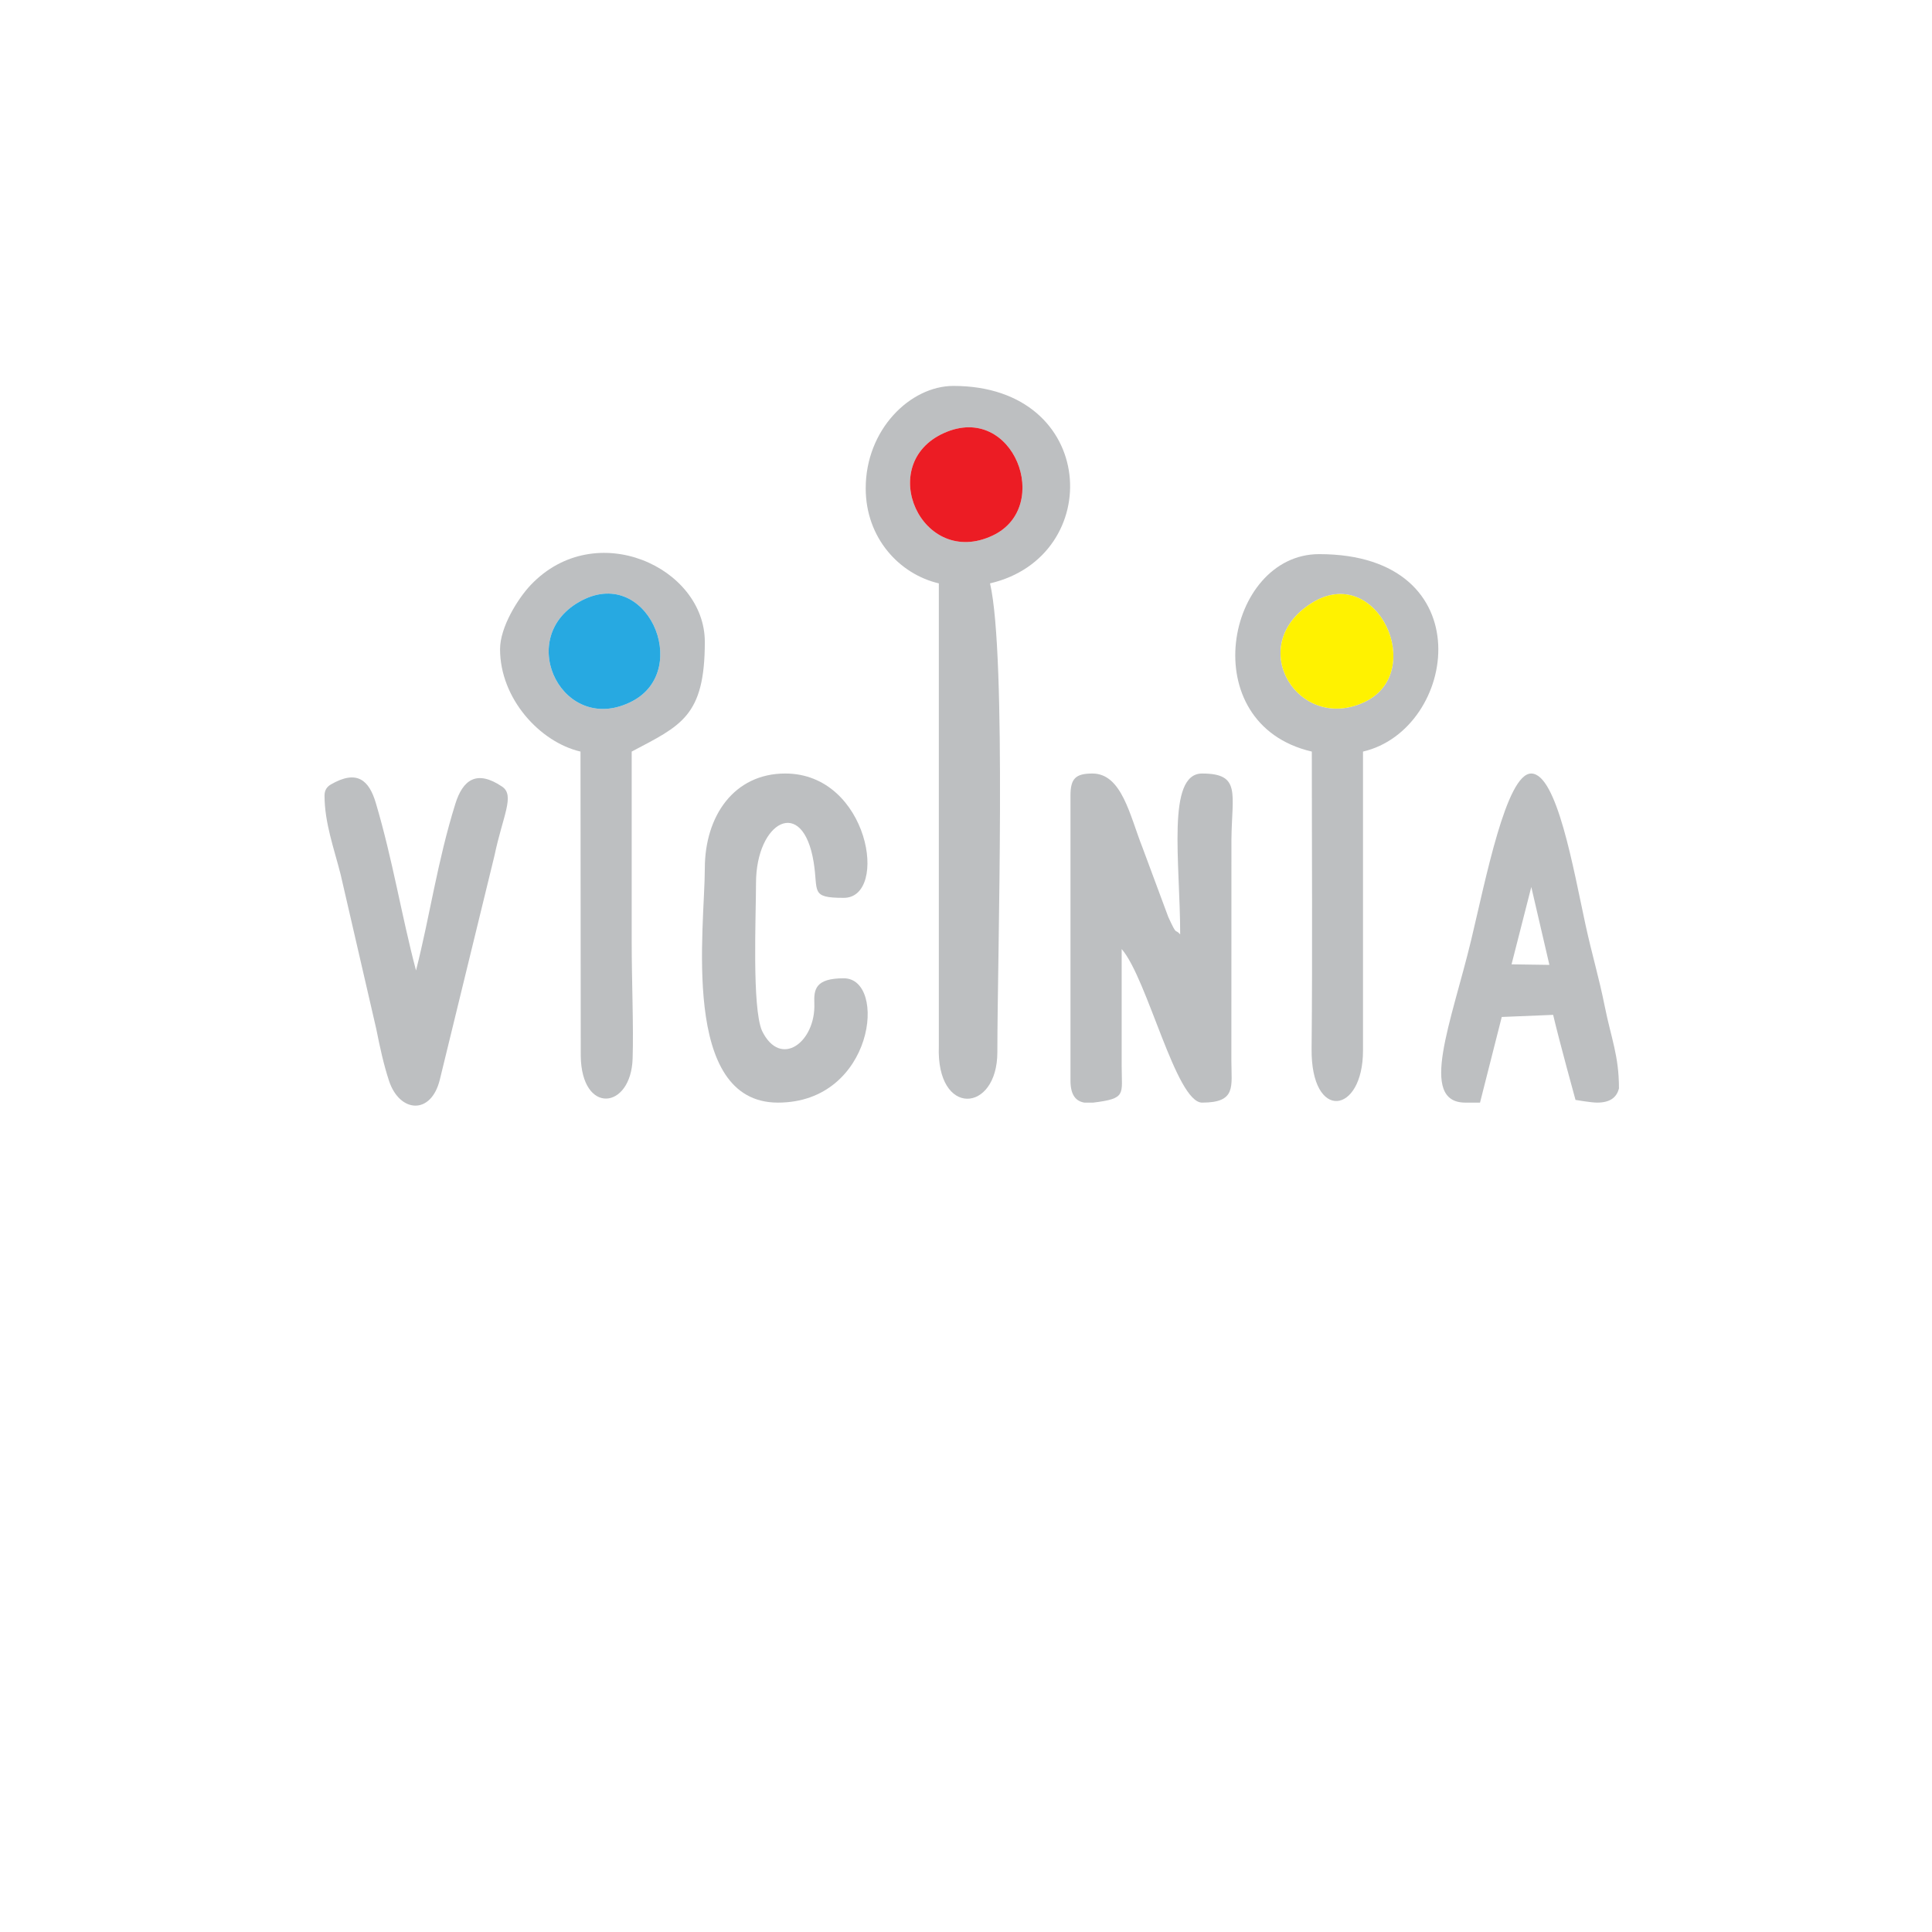
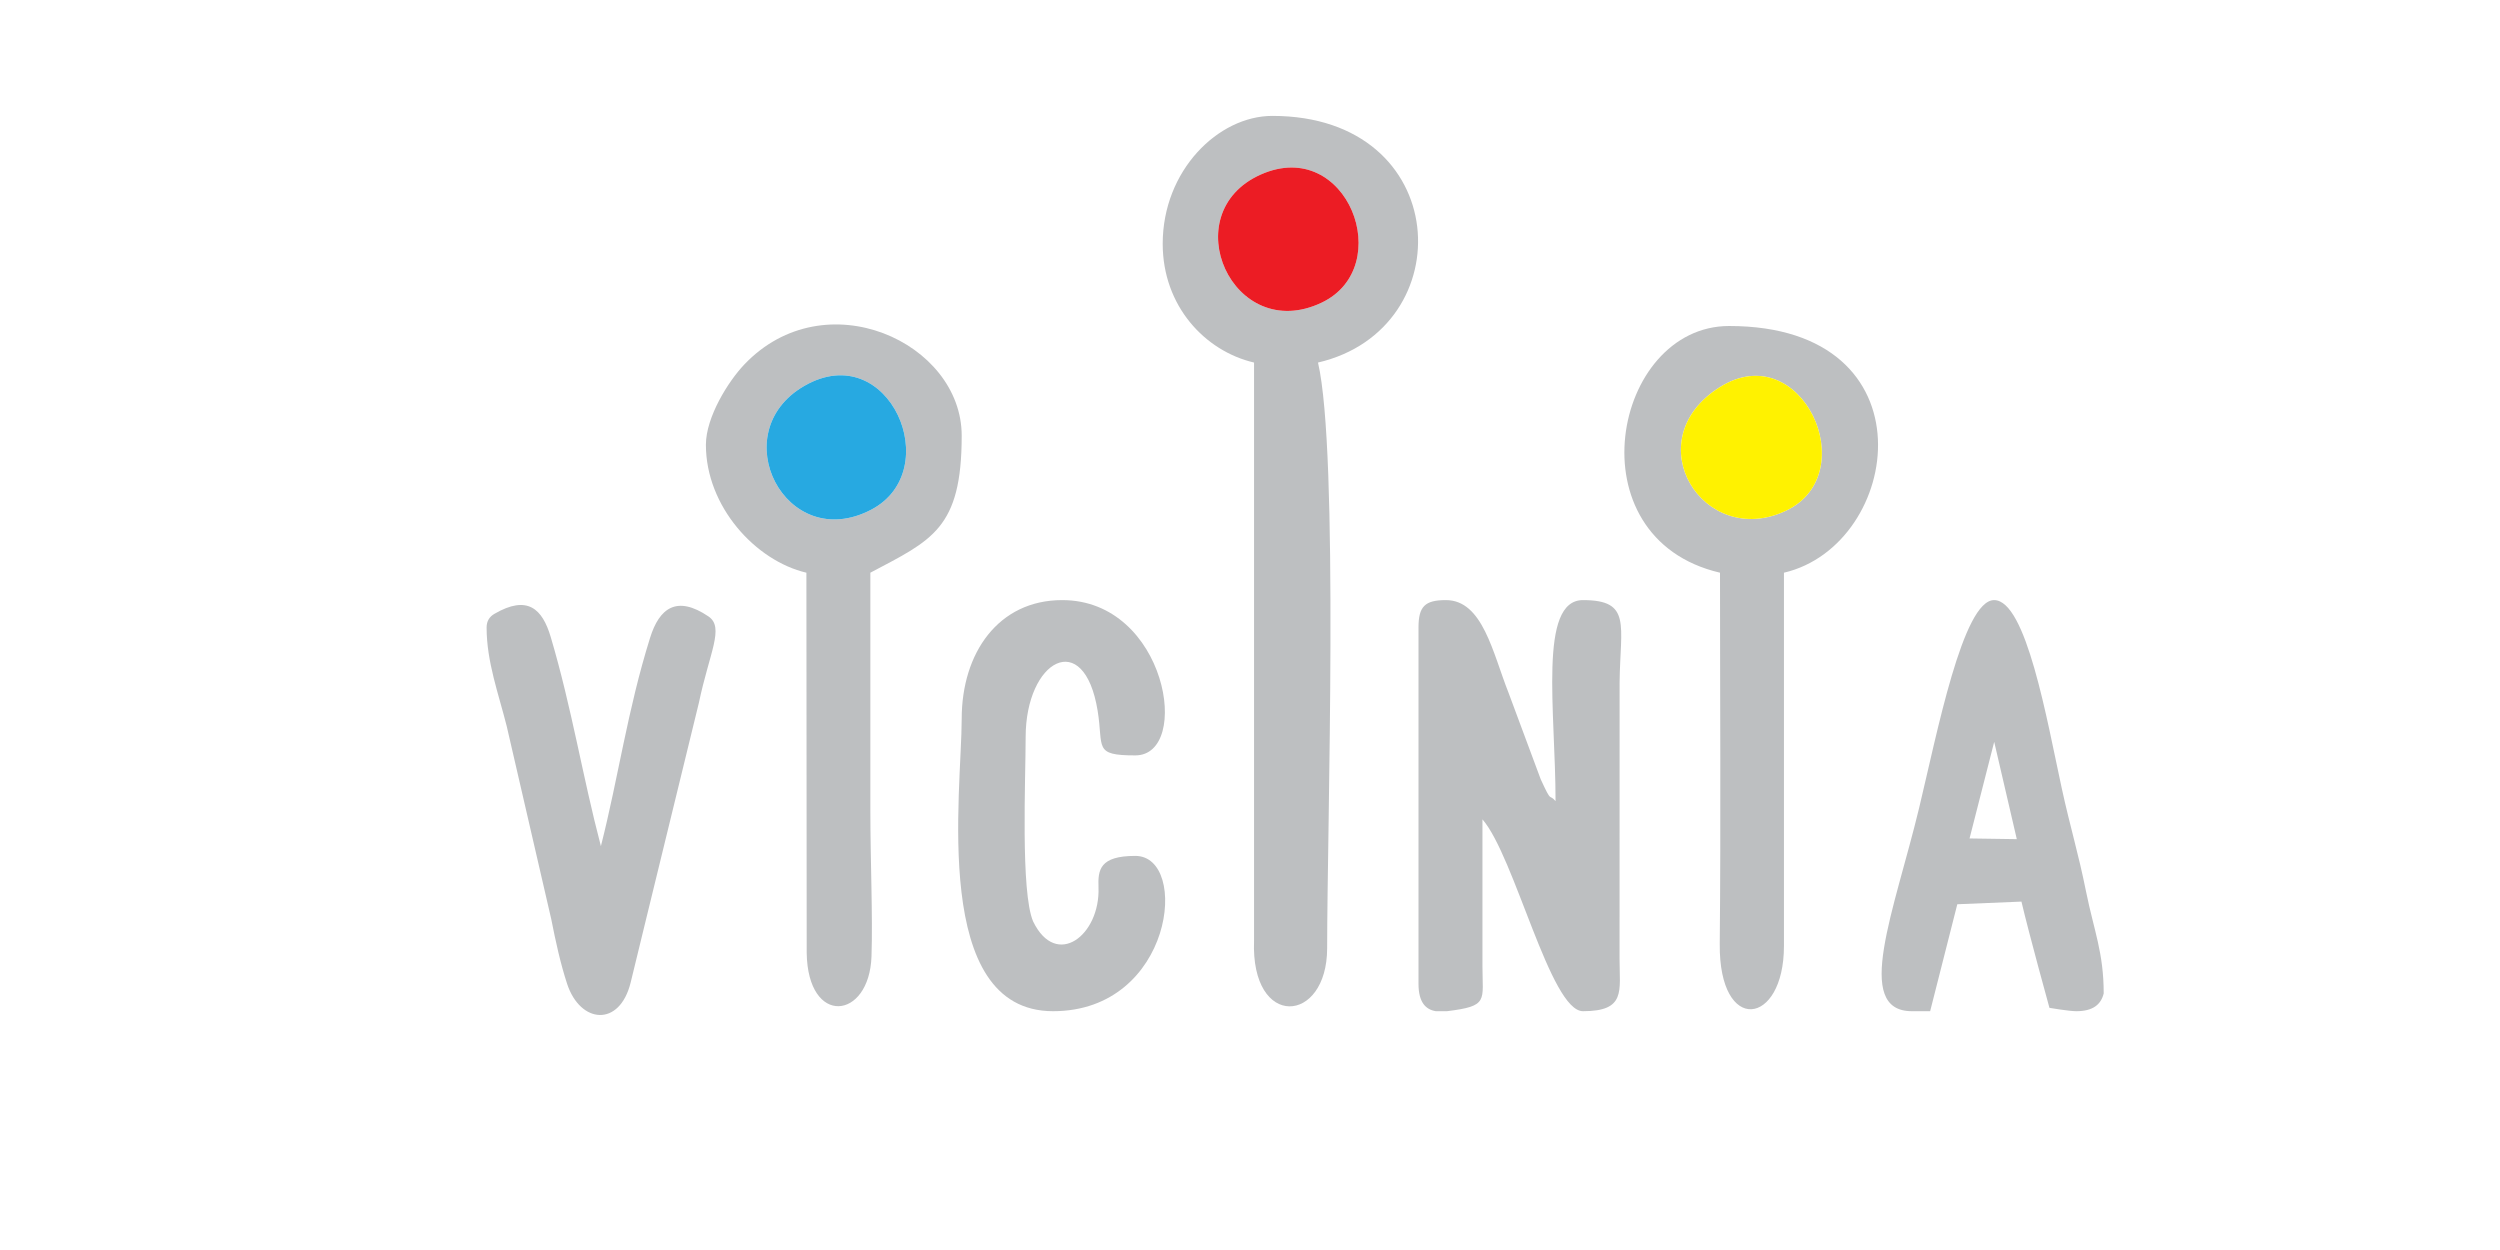
- <svg xmlns="http://www.w3.org/2000/svg" xml:space="preserve" width="2400px" height="2400px" version="1.1" style="shape-rendering:geometricPrecision; text-rendering:geometricPrecision; image-rendering:optimizeQuality; fill-rule:evenodd; clip-rule:evenodd" viewBox="0 0 240000 240000">
+ <svg xmlns="http://www.w3.org/2000/svg" xml:space="preserve" width="500px" height="250px" version="1.1" style="shape-rendering:geometricPrecision; text-rendering:geometricPrecision; image-rendering:optimizeQuality; fill-rule:evenodd; clip-rule:evenodd" viewBox="0 0 50000 25000">
  <defs>
    <style type="text/css">
   
+     .fil2 {fill:#27A9E1}
    .fil0 {fill:#BDBFC1}
-     .fil2 {fill:#27A9E1}
    .fil1 {fill:#EC1C24}
    .fil3 {fill:#FFF200}
   
  </style>
  </defs>
  <g id="Layer_x0020_1">
-     <path class="fil0" d="M117294 53778c8602,-3831 13537,9166 6052,12733 -8839,4212 -14706,-8880 -6052,-12733zm-9753 6881c0,6184 4196,10671 9085,11810l0 57484c-346,8842 7269,8337 7269,749 0,-11949 1178,-49272 -910,-58233 14376,-3348 13435,-24528 -4542,-24528 -5372,0 -10902,5426 -10902,12718z" />
-     <path class="fil0" d="M132979 98815l0 35431c0,1851 723,2562 1726,2725l1101 0c4169,-513 3532,-1007 3532,-4504l0 -14574c3206,3689 6752,19078 9993,19078 4286,0 3634,-2006 3635,-5185l7 -27528c62,-5694 1215,-8168 -3642,-8168 -4459,0 -2725,11037 -2725,19986 -712,-819 -322,351 -1475,-2159l-3199 -8611c-1577,-3976 -2563,-9216 -6228,-9216 -2093,0 -2725,632 -2725,2725l0 0z" />
-     <path class="fil0" d="M162925 74924c8110,-5124 14411,8576 6589,12280 -8194,3879 -14995,-6970 -6589,-12280zm33 18440c0,12300 91,24627 -27,36922 -87,9058 6386,8169 6386,205l0 -37127c11754,-2738 14974,-24528 -5450,-24528 -11574,0 -15671,21089 -909,24528z" />
-     <path class="fil0" d="M71927 74779c8392,-4818 14102,8408 6630,12321 -8523,4463 -14716,-7680 -6630,-12321zm-9809 5867c0,6133 4943,11542 9993,12718l31 37796c97,7353 6235,6688 6444,354 131,-4009 -115,-9548 -115,-14529 0,-7873 0,-15747 0,-23621 6113,-3235 9084,-4350 9084,-13627 0,-9274 -13579,-15520 -21616,-7079 -1580,1659 -3821,5227 -3821,7988z" />
-     <path class="fil0" d="M192471 119862l-4701 -69 2453 -9607c686,2953 1490,6410 2248,9676zm8643 15340c-278,1103 -1070,1769 -2725,1769 -727,0 -2674,-336 -2674,-336 0,0 -2024,-7335 -2778,-10565 0,0 -6384,262 -6384,262 0,0 -2700,10639 -2700,10639l-1817 0c-5896,0 -1722,-10043 714,-20181 1789,-7451 4366,-20700 7463,-20700 3197,0 5254,11910 6728,18708 854,3933 1643,6405 2424,10295 778,3879 1749,6054 1749,10109l0 0z" />
-     <path class="fil0" d="M87555 107899c0,7191 -3088,29072 9085,29072 11969,0 13623,-15444 8176,-15444 -3547,0 -3723,1394 -3656,3125 184,4772 -4186,8143 -6501,3399 -1258,-2919 -745,-14210 -745,-18334 0,-7671 5810,-10923 7161,-2618 597,3663 -462,4435 3741,4435 5640,0 3152,-15445 -7267,-15445 -6351,0 -9994,5255 -9994,11810l0 0z" />
-     <path class="fil0" d="M40314 98815c0,3417 1194,6614 1999,9812l4428 19192c438,2210 914,4410 1583,6442 1303,3956 5225,4321 6317,-159l1390 -5699 5392 -22106c1046,-4990 2564,-7488 953,-8579 -3168,-2146 -4888,-829 -5811,2134 -2249,7215 -3120,13745 -4886,20704 -1816,-6879 -2893,-13735 -4993,-20808 -828,-2789 -2302,-4207 -5595,-2292 -475,276 -777,703 -777,1359l0 0z" />
-     <path class="fil1" d="M117294 53778c-8654,3853 -2787,16945 6052,12733 7485,-3567 2550,-16564 -6052,-12733z" />
-     <path class="fil2" d="M71927 74779c-8086,4641 -1893,16784 6630,12321 7472,-3913 1762,-17139 -6630,-12321z" />
-     <path class="fil3" d="M162925 74924c-8406,5310 -1605,16159 6589,12280 7822,-3704 1521,-17404 -6589,-12280z" />
+     <path class="fil0" d="M25215 3491c1731,-770 2724,1844 1218,2562 -1778,847 -2958,-1786 -1218,-2562zm-1961 1385c0,1243 844,2146 1827,2375l0 11562c-69,1778 1462,1676 1462,150 0,-2402 237,-9910 -183,-11712 2892,-674 2703,-4933 -913,-4933 -1081,0 -2193,1091 -2193,2558z" />
+     <path class="fil0" d="M28370 12550l0 7126c0,373 146,516 347,548l222 0c838,-103 710,-202 710,-906l0 -2931c645,742 1359,3837 2011,3837 861,0 731,-403 731,-1042l1 -5537c13,-1145 244,-1643 -732,-1643 -898,0 -549,2220 -549,4020 -143,-165 -64,70 -296,-435l-644 -1731c-317,-800 -516,-1854 -1253,-1854 -420,0 -548,127 -548,548l0 0 0 0 0 0z" />
+     <path class="fil0" d="M34393 7745c1632,-1031 2899,1725 1326,2470 -1649,780 -3017,-1402 -1326,-2470zm7 3709c0,2474 18,4953 -5,7426 -18,1822 1284,1643 1284,41l0 -7467c2364,-551 3012,-4934 -1096,-4934 -2328,0 -3152,4242 -183,4934z" />
+     <path class="fil0" d="M16090 7716c1689,-970 2837,1690 1334,2478 -1714,898 -2960,-1545 -1334,-2478zm-1972 1180c0,1234 994,2321 2010,2558l6 7602c20,1479 1254,1345 1296,71 27,-807 -23,-1921 -23,-2922 0,-1584 0,-3168 0,-4751 1229,-651 1827,-875 1827,-2741 0,-1865 -2731,-3122 -4347,-1424 -319,334 -769,1051 -769,1607l0 0z" />
+     <path class="fil0" d="M40337 16783l-946 -14 493 -1932c138,594 300,1290 452,1946l0 0 1 0zm1737 3086c-55,222 -215,355 -548,355 -146,0 -537,-67 -537,-67 0,0 -408,-1476 -560,-2125 0,0 -1283,53 -1283,53 0,0 -543,2139 -543,2139l-365 0c-1186,0 -348,-2019 143,-4059 360,-1498 878,-4163 1501,-4163 643,0 1056,2396 1353,3763 172,791 330,1288 487,2071 158,780 352,1217 352,2033l0 0 0 0z" />
+     <path class="fil0" d="M19234 14377c0,1446 -621,5847 1827,5847 2408,0 2740,-3106 1645,-3106 -714,0 -749,281 -736,628 37,960 -842,1639 -1307,684 -253,-587 -150,-2858 -150,-3687 0,-1543 1169,-2197 1440,-527 120,737 -93,892 753,892 1134,0 634,-3106 -1462,-3106 -1277,0 -2010,1057 -2010,2375l0 0 0 0 0 0z" />
+     <path class="fil0" d="M9732 12550c0,687 241,1330 402,1973l891 3860c88,445 184,888 318,1296 263,796 1051,870 1271,-32l279 -1146 1085 -4446c210,-1004 515,-1506 192,-1726 -637,-431 -984,-166 -1169,429 -453,1452 -628,2765 -983,4165 -365,-1384 -582,-2763 -1004,-4185 -167,-561 -463,-847 -1126,-461 -95,55 -156,141 -156,273l0 0 0 0 0 0z" />
+     <path class="fil1" d="M25215 3491c-1740,776 -560,3409 1218,2562 1506,-718 513,-3332 -1218,-2562z" />
+     <path class="fil2" d="M16090 7716c-1626,933 -380,3376 1334,2478 1503,-788 355,-3448 -1334,-2478z" />
+     <path class="fil3" d="M34393 7745c-1691,1068 -323,3250 1326,2470 1573,-745 306,-3501 -1326,-2470z" />
  </g>
</svg>
